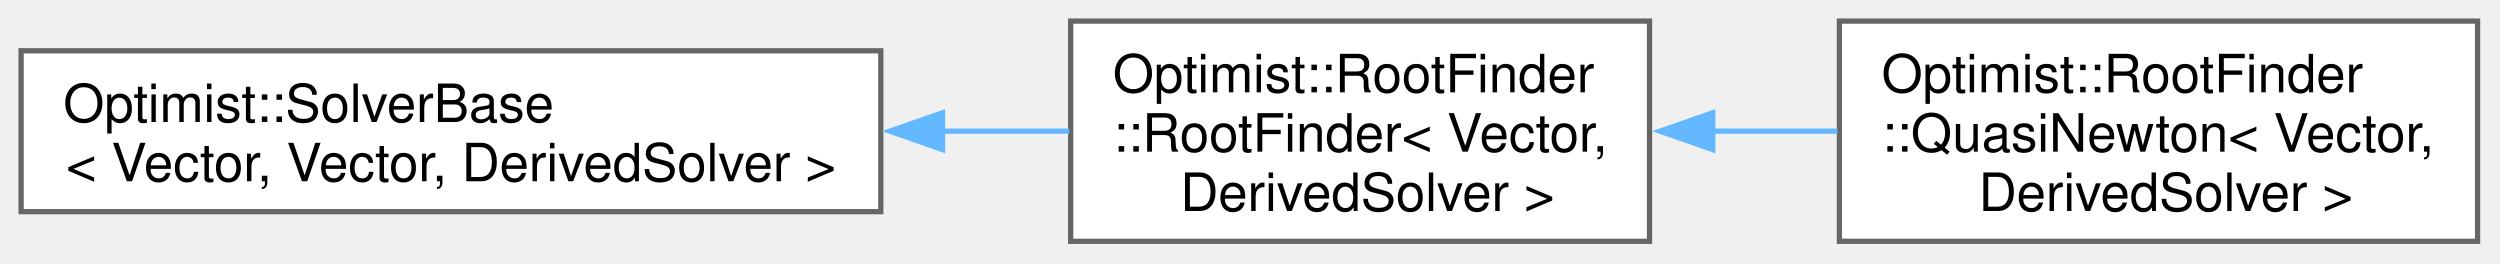
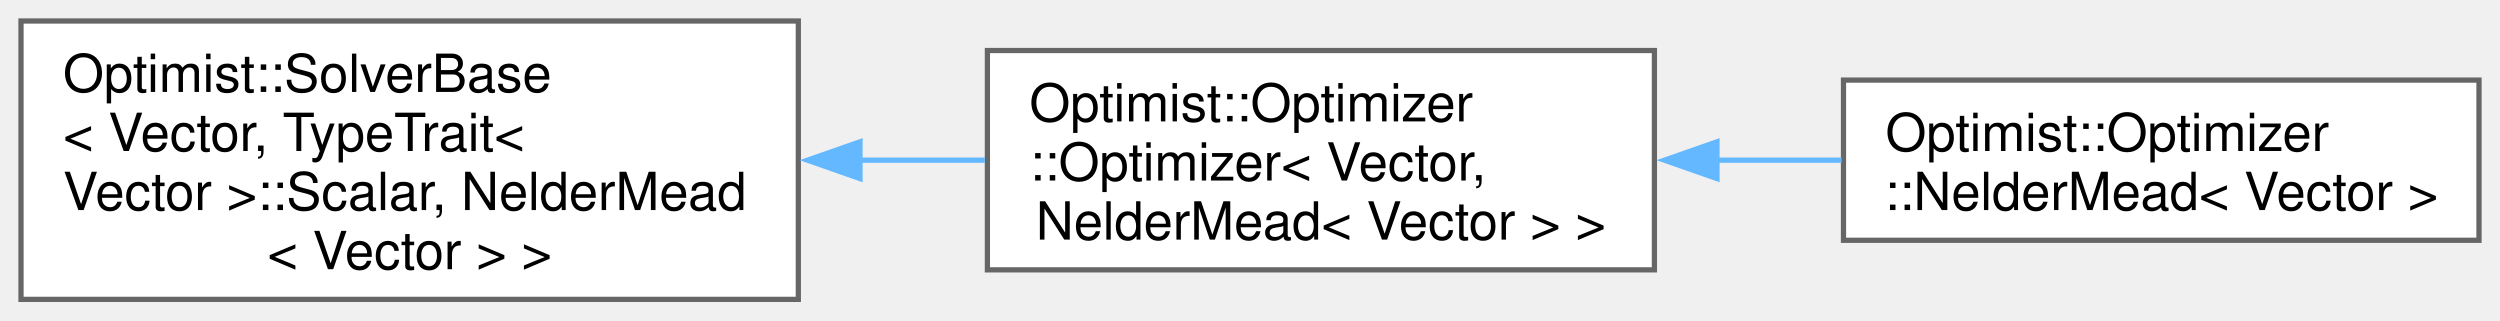
- <svg xmlns="http://www.w3.org/2000/svg" xmlns:xlink="http://www.w3.org/1999/xlink" width="474pt" height="50pt" viewBox="0.00 0.00 474.00 50.00">
-   <g id="graph0" class="graph" transform="scale(1 1) rotate(0) translate(4 45.75)">
+ <svg xmlns="http://www.w3.org/2000/svg" xmlns:xlink="http://www.w3.org/1999/xlink" width="476pt" height="61pt" viewBox="0.00 0.00 476.00 61.00">
+   <g id="graph0" class="graph" transform="scale(1 1) rotate(0) translate(4 57)">
    <g id="Node000000" class="node">
      <g id="a_Node000000">
        <a xlink:href="class_optimist_1_1_solver_base.html" target="_top" xlink:title=" ">
-           <polygon fill="white" stroke="#666666" points="163,-36.12 0,-36.12 0,-5.62 163,-5.62 163,-36.12" />
-           <text xml:space="preserve" text-anchor="start" x="8" y="-22.62" font-family="Helvetica,sans-Serif" font-size="10.00">Optimist::SolverBase</text>
-           <text xml:space="preserve" text-anchor="middle" x="81.5" y="-11.38" font-family="Helvetica,sans-Serif" font-size="10.00">&lt; Vector, Vector, DerivedSolver &gt;</text>
+           <polygon fill="white" stroke="#666666" points="148,-53 0,-53 0,0 148,0 148,-53" />
+           <text text-anchor="start" x="8" y="-39.5" font-family="Helvetica,sans-Serif" font-size="10.00">Optimist::SolverBase</text>
+           <text text-anchor="start" x="8" y="-28.25" font-family="Helvetica,sans-Serif" font-size="10.00">&lt; Vector, TypeTrait&lt;</text>
+           <text text-anchor="start" x="8" y="-17" font-family="Helvetica,sans-Serif" font-size="10.00"> Vector &gt;::Scalar, NelderMead</text>
+           <text text-anchor="middle" x="74" y="-5.75" font-family="Helvetica,sans-Serif" font-size="10.00">&lt; Vector &gt; &gt;</text>
        </a>
      </g>
    </g>
    <g id="Node000001" class="node">
      <g id="a_Node000001">
-         <a xlink:href="class_optimist_1_1_root_finder_1_1_root_finder.html" target="_top" xlink:title=" ">
-           <polygon fill="white" stroke="#666666" points="308.75,-41.75 199,-41.75 199,0 308.75,0 308.75,-41.75" />
-           <text xml:space="preserve" text-anchor="start" x="207" y="-28.25" font-family="Helvetica,sans-Serif" font-size="10.00">Optimist::RootFinder</text>
-           <text xml:space="preserve" text-anchor="start" x="207" y="-17" font-family="Helvetica,sans-Serif" font-size="10.00">::RootFinder&lt; Vector,</text>
-           <text xml:space="preserve" text-anchor="middle" x="253.88" y="-5.75" font-family="Helvetica,sans-Serif" font-size="10.00"> DerivedSolver &gt;</text>
+         <a xlink:href="class_optimist_1_1_optimizer_1_1_optimizer.html" target="_top" xlink:title=" ">
+           <polygon fill="white" stroke="#666666" points="311,-47.38 184,-47.38 184,-5.62 311,-5.62 311,-47.38" />
+           <text text-anchor="start" x="192" y="-33.88" font-family="Helvetica,sans-Serif" font-size="10.00">Optimist::Optimizer</text>
+           <text text-anchor="start" x="192" y="-22.62" font-family="Helvetica,sans-Serif" font-size="10.00">::Optimizer&lt; Vector,</text>
+           <text text-anchor="middle" x="247.5" y="-11.38" font-family="Helvetica,sans-Serif" font-size="10.00"> NelderMead&lt; Vector &gt; &gt;</text>
        </a>
      </g>
    </g>
-     <g id="edge59_Node000000_Node000001" class="edge">
-       <g id="a_edge59_Node000000_Node000001">
+     <g id="edge100_Node000000_Node000001" class="edge">
+       <g id="a_edge100_Node000000_Node000001">
        <a xlink:title=" ">
-           <path fill="none" stroke="#63b8ff" d="M174.49,-20.88C182.76,-20.88 190.94,-20.88 198.71,-20.88" />
-           <polygon fill="#63b8ff" stroke="#63b8ff" points="174.71,-17.38 164.71,-20.88 174.71,-24.38 174.71,-17.38" />
+           <path fill="none" stroke="#63b8ff" d="M159.58,-26.5C167.64,-26.5 175.71,-26.5 183.52,-26.5" />
+           <polygon fill="#63b8ff" stroke="#63b8ff" points="159.74,-23 149.74,-26.5 159.74,-30 159.74,-23" />
        </a>
      </g>
    </g>
    <g id="Node000002" class="node">
      <g id="a_Node000002">
-         <a xlink:href="class_optimist_1_1_root_finder_1_1_quasi_newton.html" target="_top" xlink:title="Class container for the QuasiNewton's method.">
-           <polygon fill="white" stroke="#666666" points="465.75,-41.75 344.75,-41.75 344.75,0 465.75,0 465.75,-41.75" />
-           <text xml:space="preserve" text-anchor="start" x="352.75" y="-28.25" font-family="Helvetica,sans-Serif" font-size="10.00">Optimist::RootFinder</text>
-           <text xml:space="preserve" text-anchor="start" x="352.75" y="-17" font-family="Helvetica,sans-Serif" font-size="10.00">::QuasiNewton&lt; Vector,</text>
-           <text xml:space="preserve" text-anchor="middle" x="405.25" y="-5.75" font-family="Helvetica,sans-Serif" font-size="10.00"> DerivedSolver &gt;</text>
+         <a xlink:href="class_optimist_1_1_optimizer_1_1_nelder_mead.html" target="_top" xlink:title="Class container for the Nelder-Mead's method.">
+           <polygon fill="white" stroke="#666666" points="468,-41.75 347,-41.75 347,-11.25 468,-11.25 468,-41.75" />
+           <text text-anchor="start" x="355" y="-28.25" font-family="Helvetica,sans-Serif" font-size="10.00">Optimist::Optimizer</text>
+           <text text-anchor="middle" x="407.5" y="-17" font-family="Helvetica,sans-Serif" font-size="10.00">::NelderMead&lt; Vector &gt;</text>
        </a>
      </g>
    </g>
-     <g id="edge60_Node000001_Node000002" class="edge">
-       <g id="a_edge60_Node000001_Node000002">
+     <g id="edge101_Node000001_Node000002" class="edge">
+       <g id="a_edge101_Node000001_Node000002">
        <a xlink:title=" ">
-           <path fill="none" stroke="#63b8ff" d="M320.66,-20.88C328.55,-20.88 336.58,-20.88 344.39,-20.88" />
-           <polygon fill="#63b8ff" stroke="#63b8ff" points="320.74,-17.38 310.74,-20.88 320.74,-24.38 320.74,-17.38" />
+           <path fill="none" stroke="#63b8ff" d="M322.68,-26.5C330.71,-26.5 338.81,-26.5 346.64,-26.5" />
+           <polygon fill="#63b8ff" stroke="#63b8ff" points="322.91,-23 312.91,-26.5 322.91,-30 322.91,-23" />
        </a>
      </g>
    </g>
  </g>
</svg>
